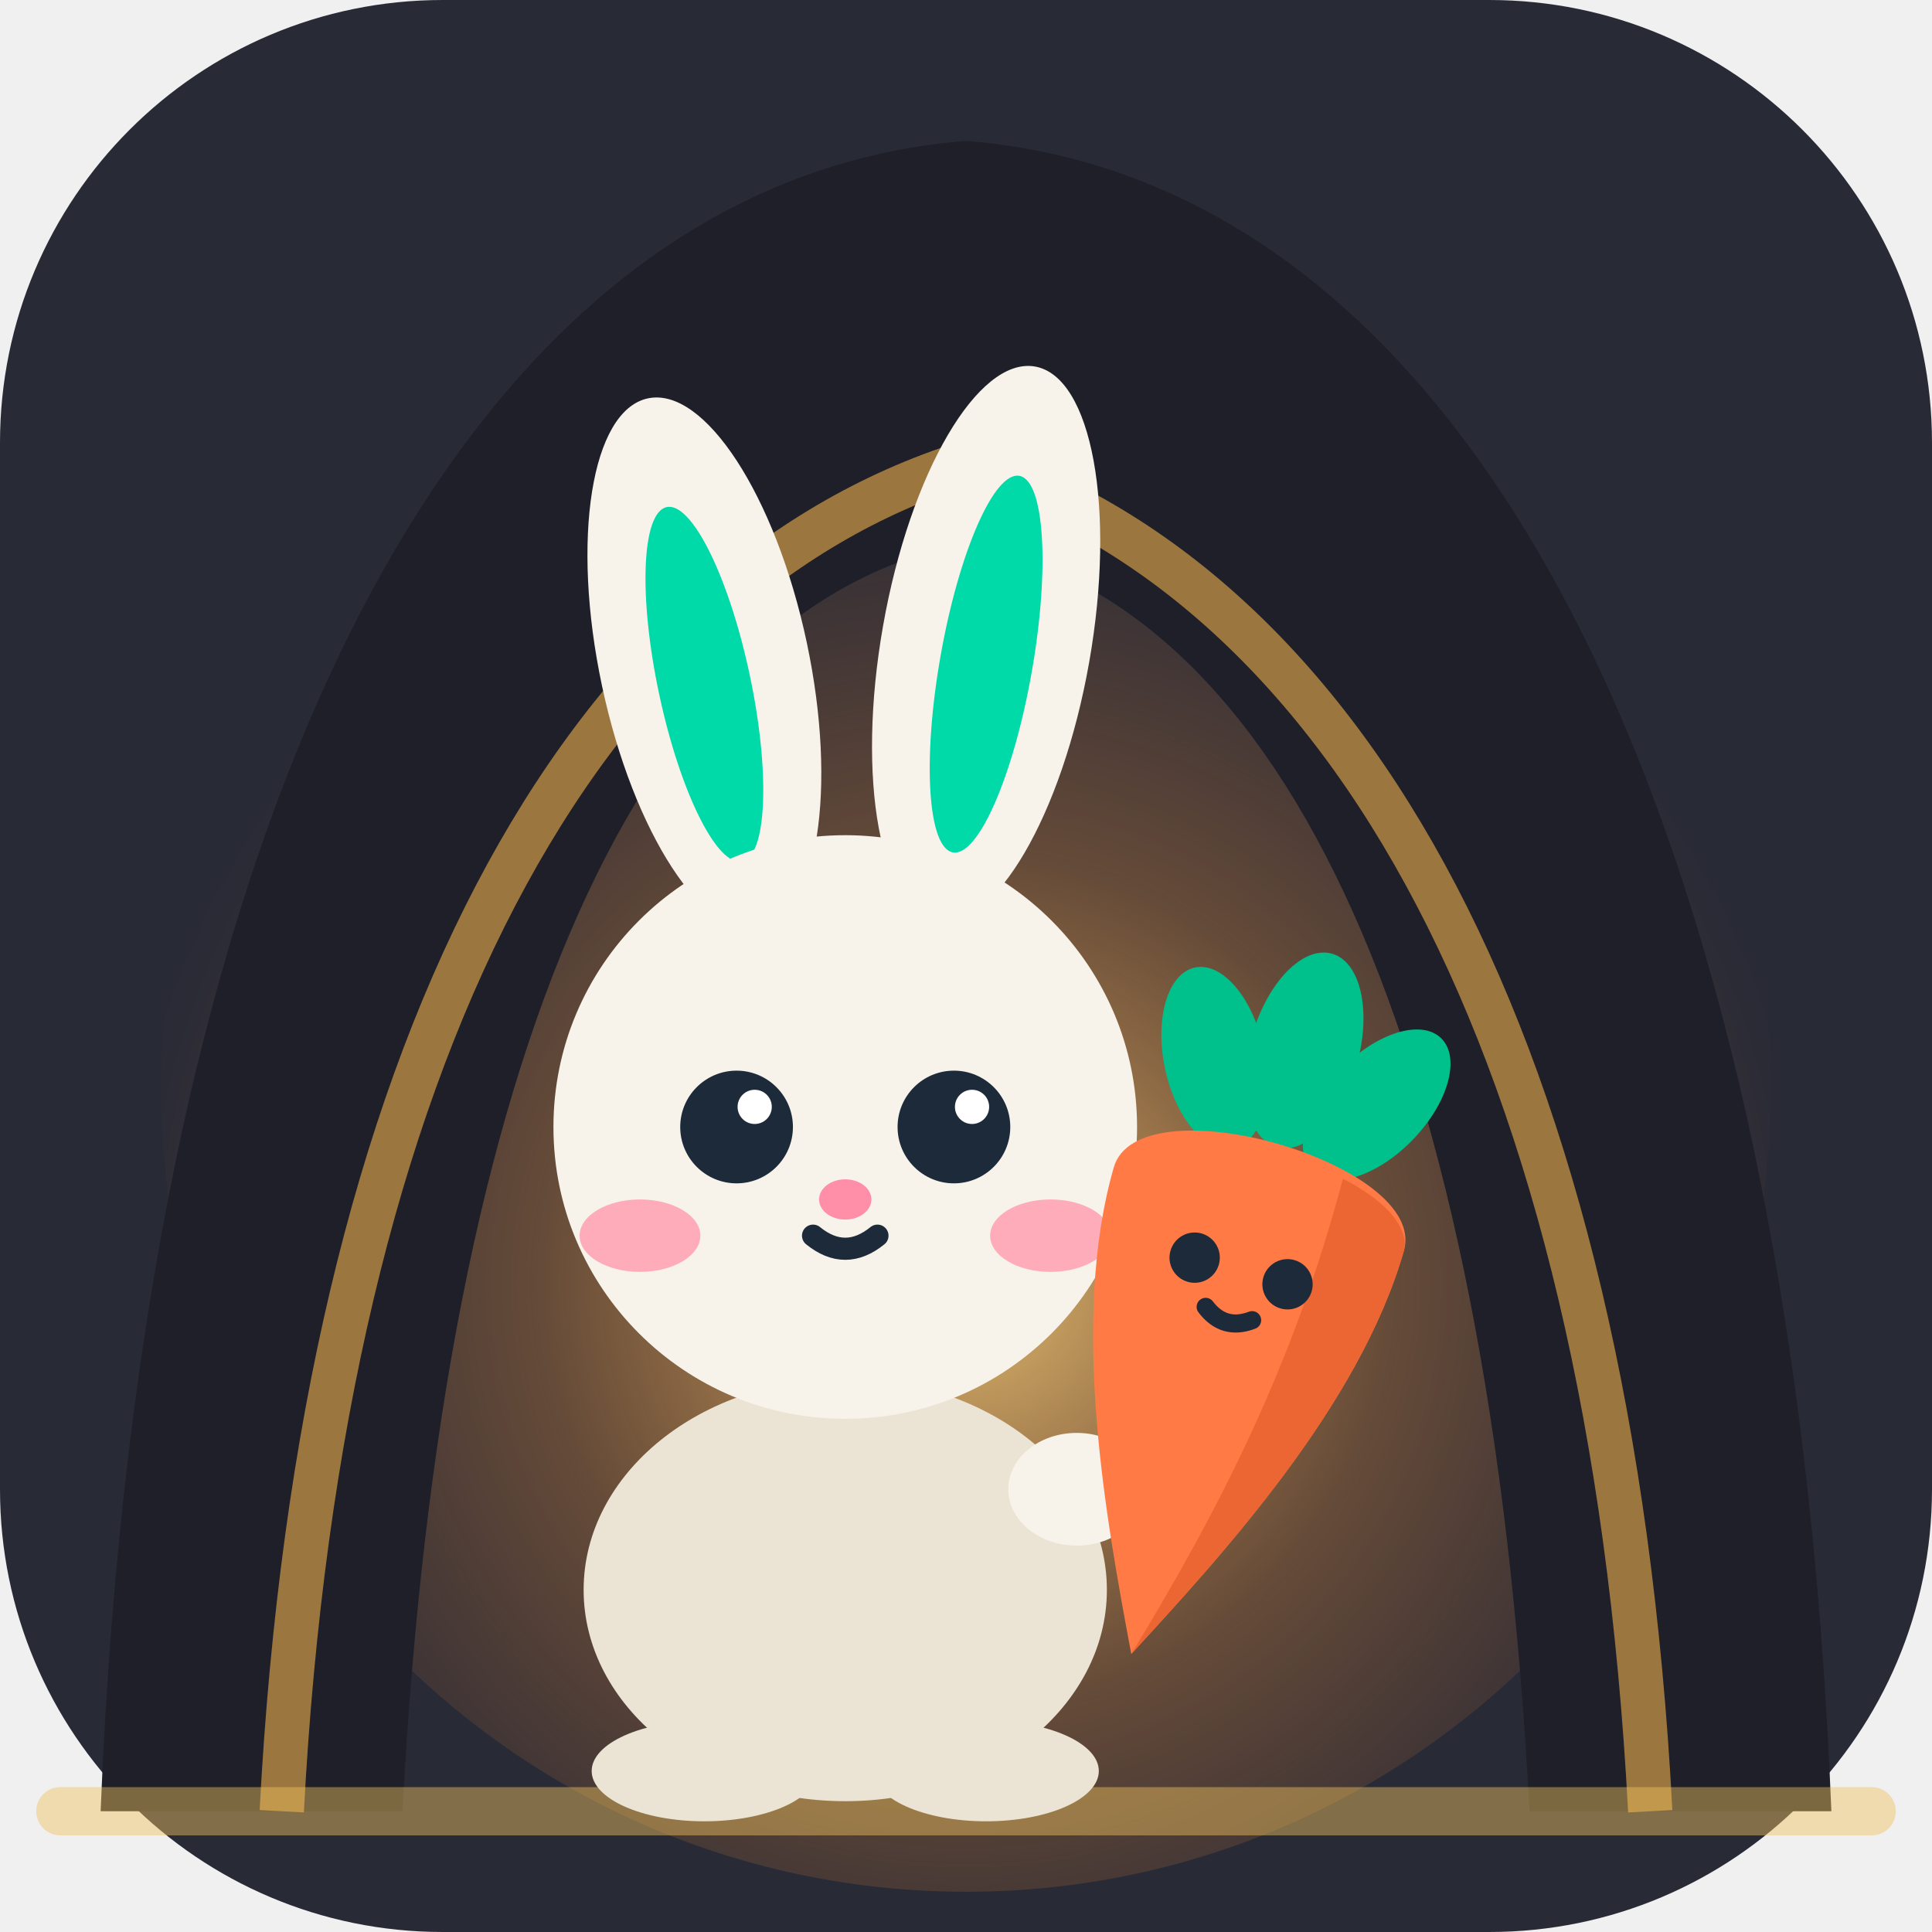
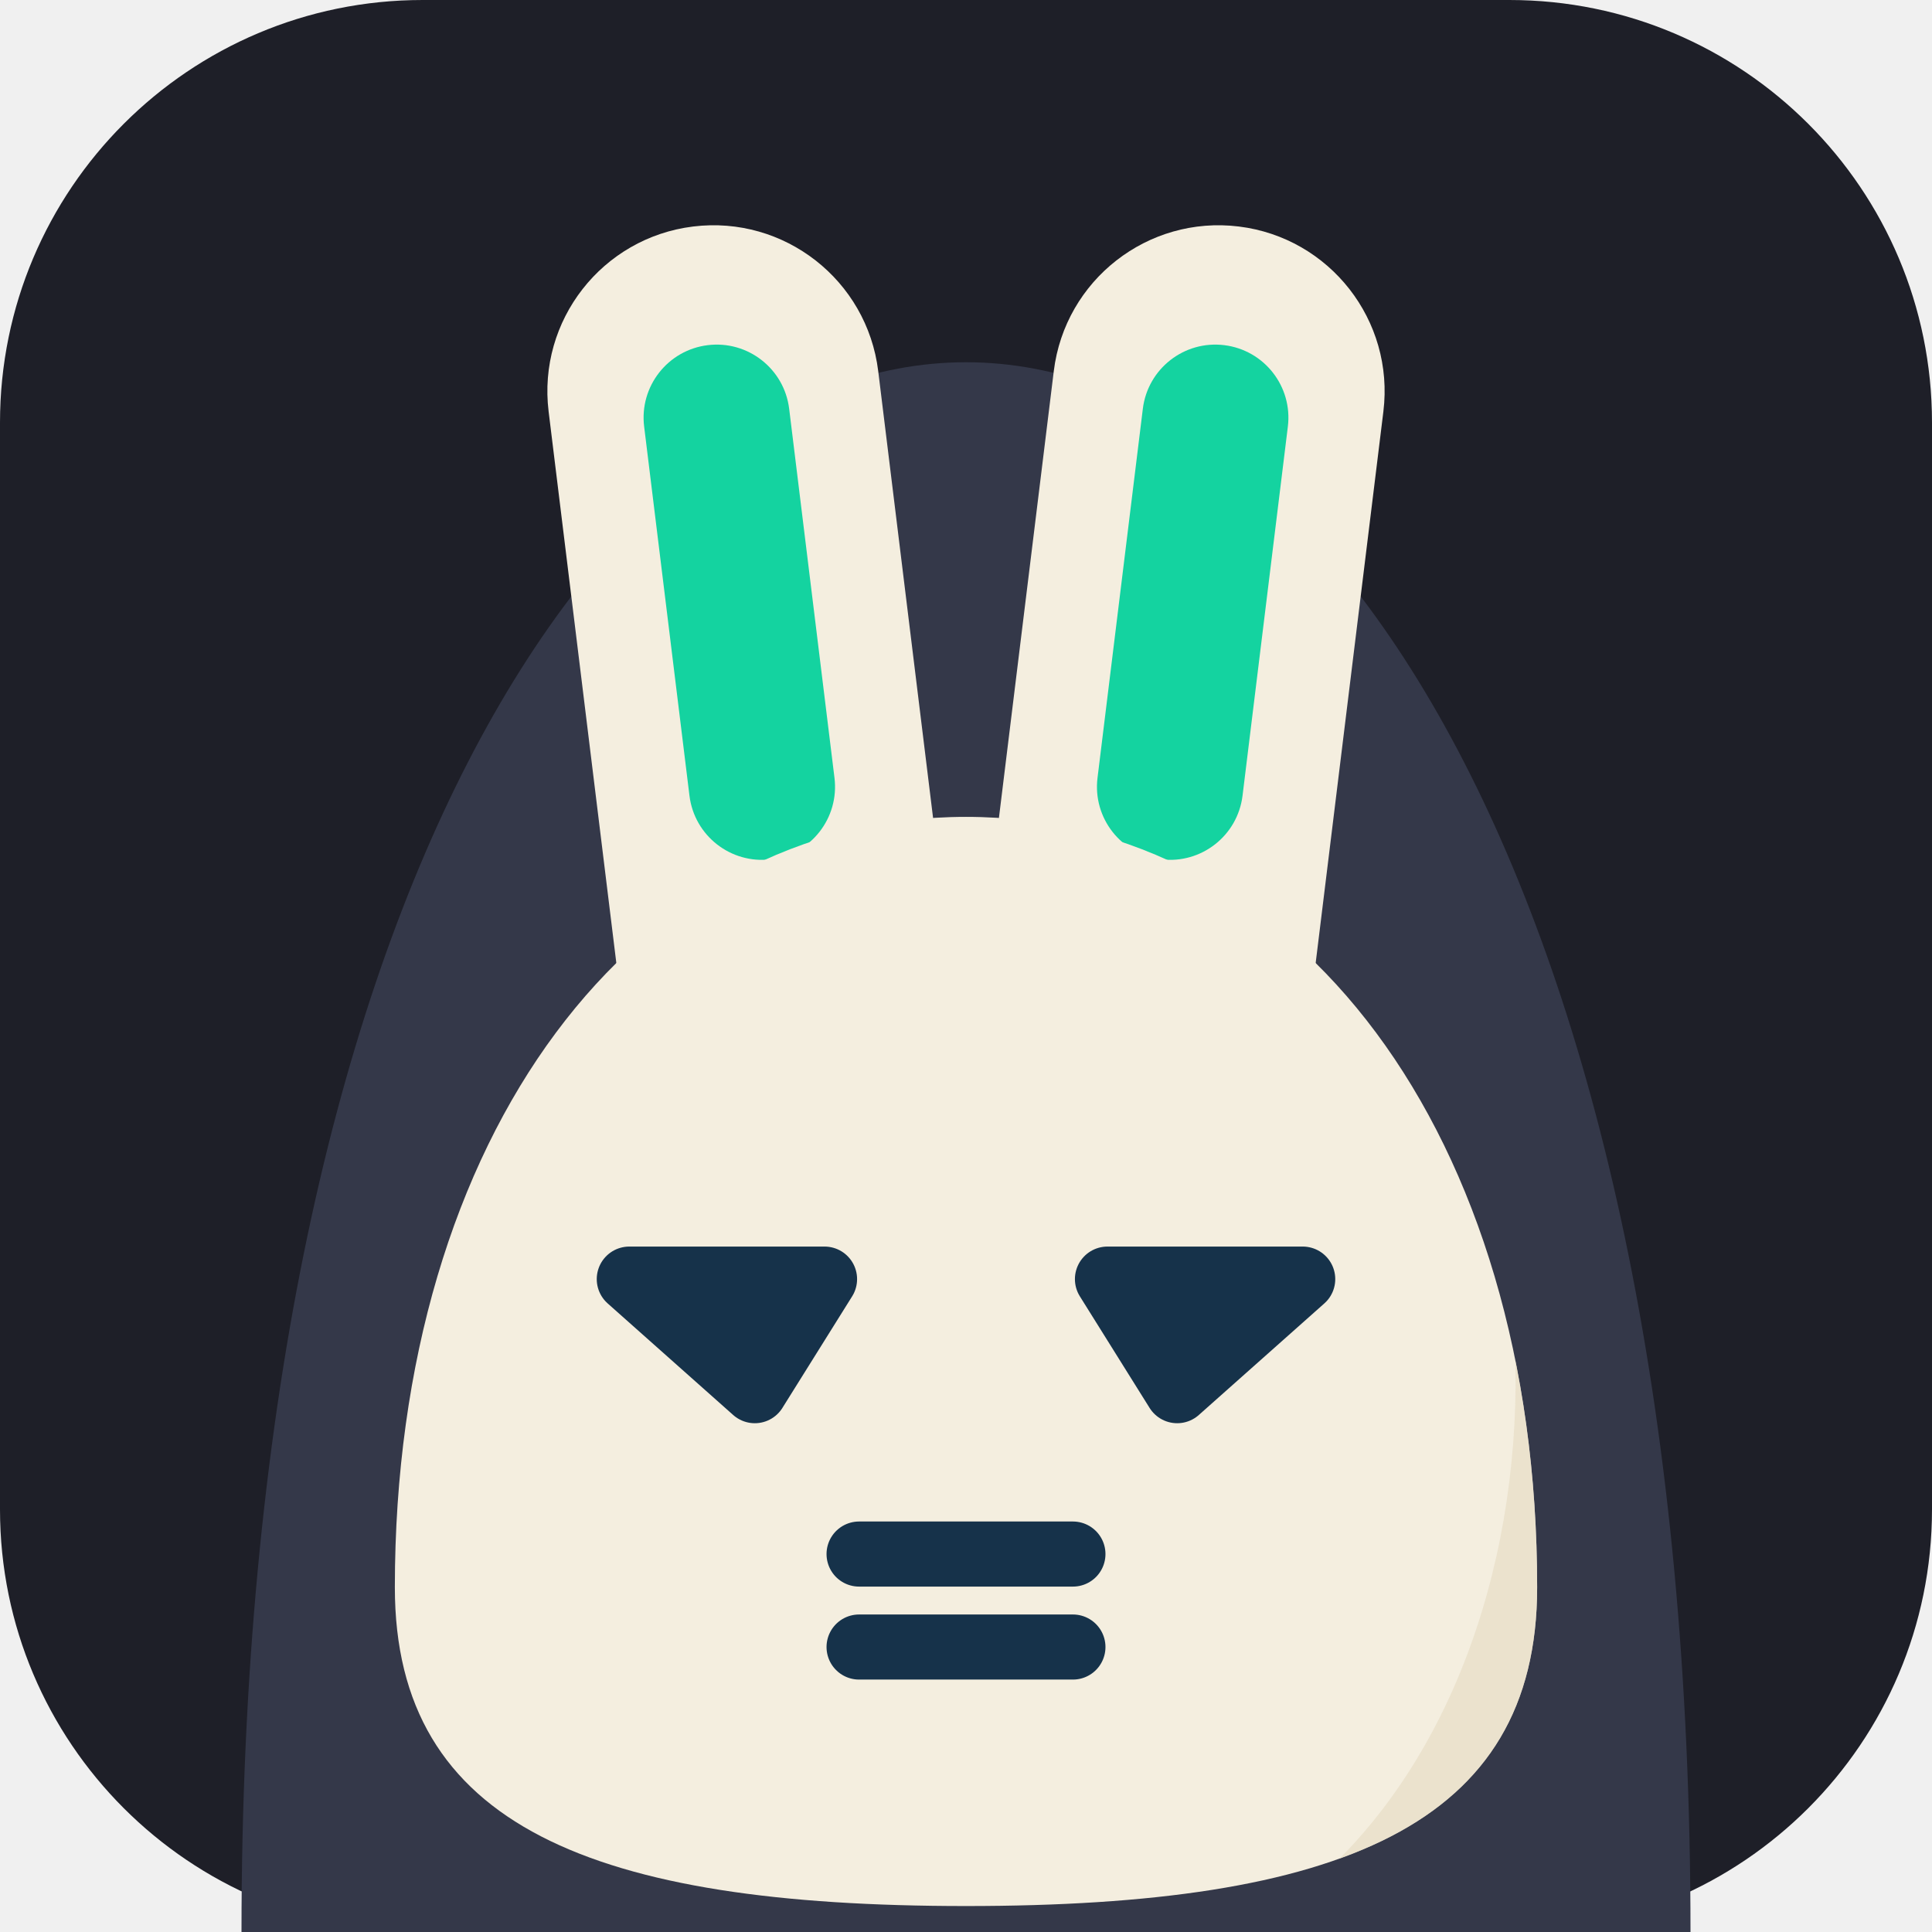
- <svg xmlns="http://www.w3.org/2000/svg" viewBox="0 0 96 96">
-   <rect width="96" height="96" rx="22" fill="#282a36" />
-   <defs>
-     <radialGradient id="cc-reader-mark-glow" cx="50%" cy="62%" r="52%">
-       <stop offset="0" stop-color="#ffd27a" stop-opacity=".85" />
-       <stop offset=".5" stop-color="#e8923e" stop-opacity=".32" />
-       <stop offset="1" stop-color="#d06f2d" stop-opacity="0" />
-     </radialGradient>
-   </defs>
-   <g>
-     <circle cx="48" cy="54" r="40" fill="url(#cc-reader-mark-glow)" />
-     <path d="M5 90C7 40 23 9 48 7c25 2 41 33 43 83H76C74 52 64 30 48 27 32 30 22 52 20 90Z" fill="#1e1f28" />
-     <path d="M14 90c2-38 15-61 34-67 19 6 32 29 34 67" fill="none" stroke="#f0b04f" stroke-opacity=".6" stroke-width="2.2" />
-     <path d="M3 90h90" stroke="#f0c15d" stroke-opacity=".45" stroke-width="2.4" stroke-linecap="round" />
-   </g>
-   <g>
-     <g>
-       <ellipse cx="35" cy="33" rx="5.2" ry="13.5" fill="#f7f3ea" transform="rotate(-12 35 33)" />
-       <ellipse cx="35" cy="34" rx="2.3" ry="9" fill="#00d9a8" transform="rotate(-12 35 34)" />
-       <ellipse cx="49" cy="32" rx="5.2" ry="14" fill="#f7f3ea" transform="rotate(10 49 32)" />
-       <ellipse cx="49" cy="33" rx="2.3" ry="9.5" fill="#00d9a8" transform="rotate(10 49 33)" />
-       <ellipse cx="42" cy="79" rx="13" ry="10.5" fill="#ebe3d3" />
-       <circle cx="42" cy="56" r="14.5" fill="#f7f3ea" />
-       <circle cx="36.6" cy="56" r="2.8" fill="#1c2a3a" />
-       <circle cx="47.4" cy="56" r="2.8" fill="#1c2a3a" />
-       <circle cx="37.5" cy="55" r=".85" fill="#fff" />
-       <circle cx="48.3" cy="55" r=".85" fill="#fff" />
-       <ellipse cx="31.8" cy="61.4" rx="3" ry="1.8" fill="#ff9fb2" opacity=".85" />
-       <ellipse cx="52.2" cy="61.4" rx="3" ry="1.8" fill="#ff9fb2" opacity=".85" />
-       <ellipse cx="42" cy="59.6" rx="1.3" ry="1" fill="#ff8fa8" />
-       <path d="M40.4 61.4q1.6 1.3 3.2 0" fill="none" stroke="#1c2a3a" stroke-width="1.1" stroke-linecap="round" />
-       <ellipse cx="35" cy="88" rx="5.6" ry="2.5" fill="#ebe3d3" />
-       <ellipse cx="49" cy="88" rx="5.6" ry="2.5" fill="#ebe3d3" />
-       <ellipse cx="53.5" cy="74" rx="3.4" ry="2.8" fill="#f7f3ea" />
+ <svg xmlns="http://www.w3.org/2000/svg" viewBox="0 0 64 64">
+   <rect width="64" height="64" rx="14" fill="#1E1F28" />
+   <path d="M8 64 C8 30 20 12 32 12 C44 12 56 30 56 64 Z" fill="#343849" />
+   <g transform="translate(5.6 5.5) scale(.22)">
+     <clipPath id="fv-clip">
+       <path d="M34 214 C34 146 70 98 120 98 C170 98 206 146 206 214 C206 250 176 262 120 262 C64 262 34 250 34 214 Z" />
+     </clipPath>
+     <g class="ears">
+       <g transform="rotate(-7 96 140)">
+         <rect x="70" y="8" width="50" height="140" rx="25" fill="#F4EEDF" />
+         <rect x="84" y="26" width="22" height="78" rx="11" fill="#14D3A0" />
+       </g>
+       <g transform="rotate(7 144 140)">
+         <rect x="120" y="8" width="50" height="140" rx="25" fill="#F4EEDF" />
+         <rect x="134" y="26" width="22" height="78" rx="11" fill="#14D3A0" />
+       </g>
    </g>
-   </g>
-   <g transform="translate(62 62) rotate(16)">
-     <g>
-       <ellipse cx="-4.2" cy="-8.6" rx="2.5" ry="4.6" fill="#00c08b" transform="rotate(-28 -4.2 -8.6)" />
-       <ellipse cx="0" cy="-10.2" rx="2.7" ry="5" fill="#00c08b" />
-       <ellipse cx="4.2" cy="-8.6" rx="2.5" ry="4.6" fill="#00c08b" transform="rotate(28 4.2 -8.6)" />
-       <path d="M-7.5 -2C-7.5 -6.5 7.5 -6.5 7.5 -2C7.5 6 3 15 0 21C-3 15 -7.5 6 -7.5 -2Z" fill="#ff7a45" />
-       <path d="M3.6 -4.6C6.6 -4 7.5 -2.8 7.5 -2C7.5 6 3 15 0 21C2.2 13 3.8 5 3.6 -4.6Z" fill="#ec6634" />
-       <circle cx="-2.4" cy="1.2" r="1.25" fill="#1c2a3a" />
-       <circle cx="2.4" cy="1.2" r="1.25" fill="#1c2a3a" />
-       <path d="M-1.2 3.4q1.2.9 2.4 0" fill="none" stroke="#1c2a3a" stroke-width=".9" stroke-linecap="round" />
+     <path d="M34 214 C34 146 70 98 120 98 C170 98 206 146 206 214 C206 250 176 262 120 262 C64 262 34 250 34 214 Z" fill="#F4EEDF" />
+     <path d="M170 104 C214 140 214 228 168 262 L240 280 L240 90 Z" fill="#E7DDC6" opacity=".7" clip-path="url(#fv-clip)" />
+     <g class="face">
+       <g class="part" data-role="eye" data-scale="1.4" transform="translate(84 176) scale(1.4) translate(-84 -176)">
+         <path class="glyph" data-kind="squint" data-mode="solid" d="M73.5 170 L94.5 170 L87 182 Z" fill="#16324A" stroke="#16324A" stroke-width="7" stroke-linecap="round" stroke-linejoin="round" />
+       </g>
+       <g class="part" data-role="eye" data-scale="1.4" transform="translate(156 176) scale(1.4) translate(-156 -176)">
+         <path class="glyph" data-kind="squint" data-mode="solid" d="M145.5 170 L166.5 170 L153 182 Z" fill="#16324A" stroke="#16324A" stroke-width="7" stroke-linecap="round" stroke-linejoin="round" />
+       </g>
+       <g class="part" data-role="mouth" data-scale="1.4" transform="translate(120 216) scale(1.4) translate(-120 -216)">
+         <path class="glyph" data-kind="bars" data-mode="line" d="M108.5 211 L131.5 211 M108.5 221 L131.5 221" fill="none" stroke="#16324A" stroke-width="7" stroke-linecap="round" stroke-linejoin="round" />
+       </g>
    </g>
  </g>
</svg>
